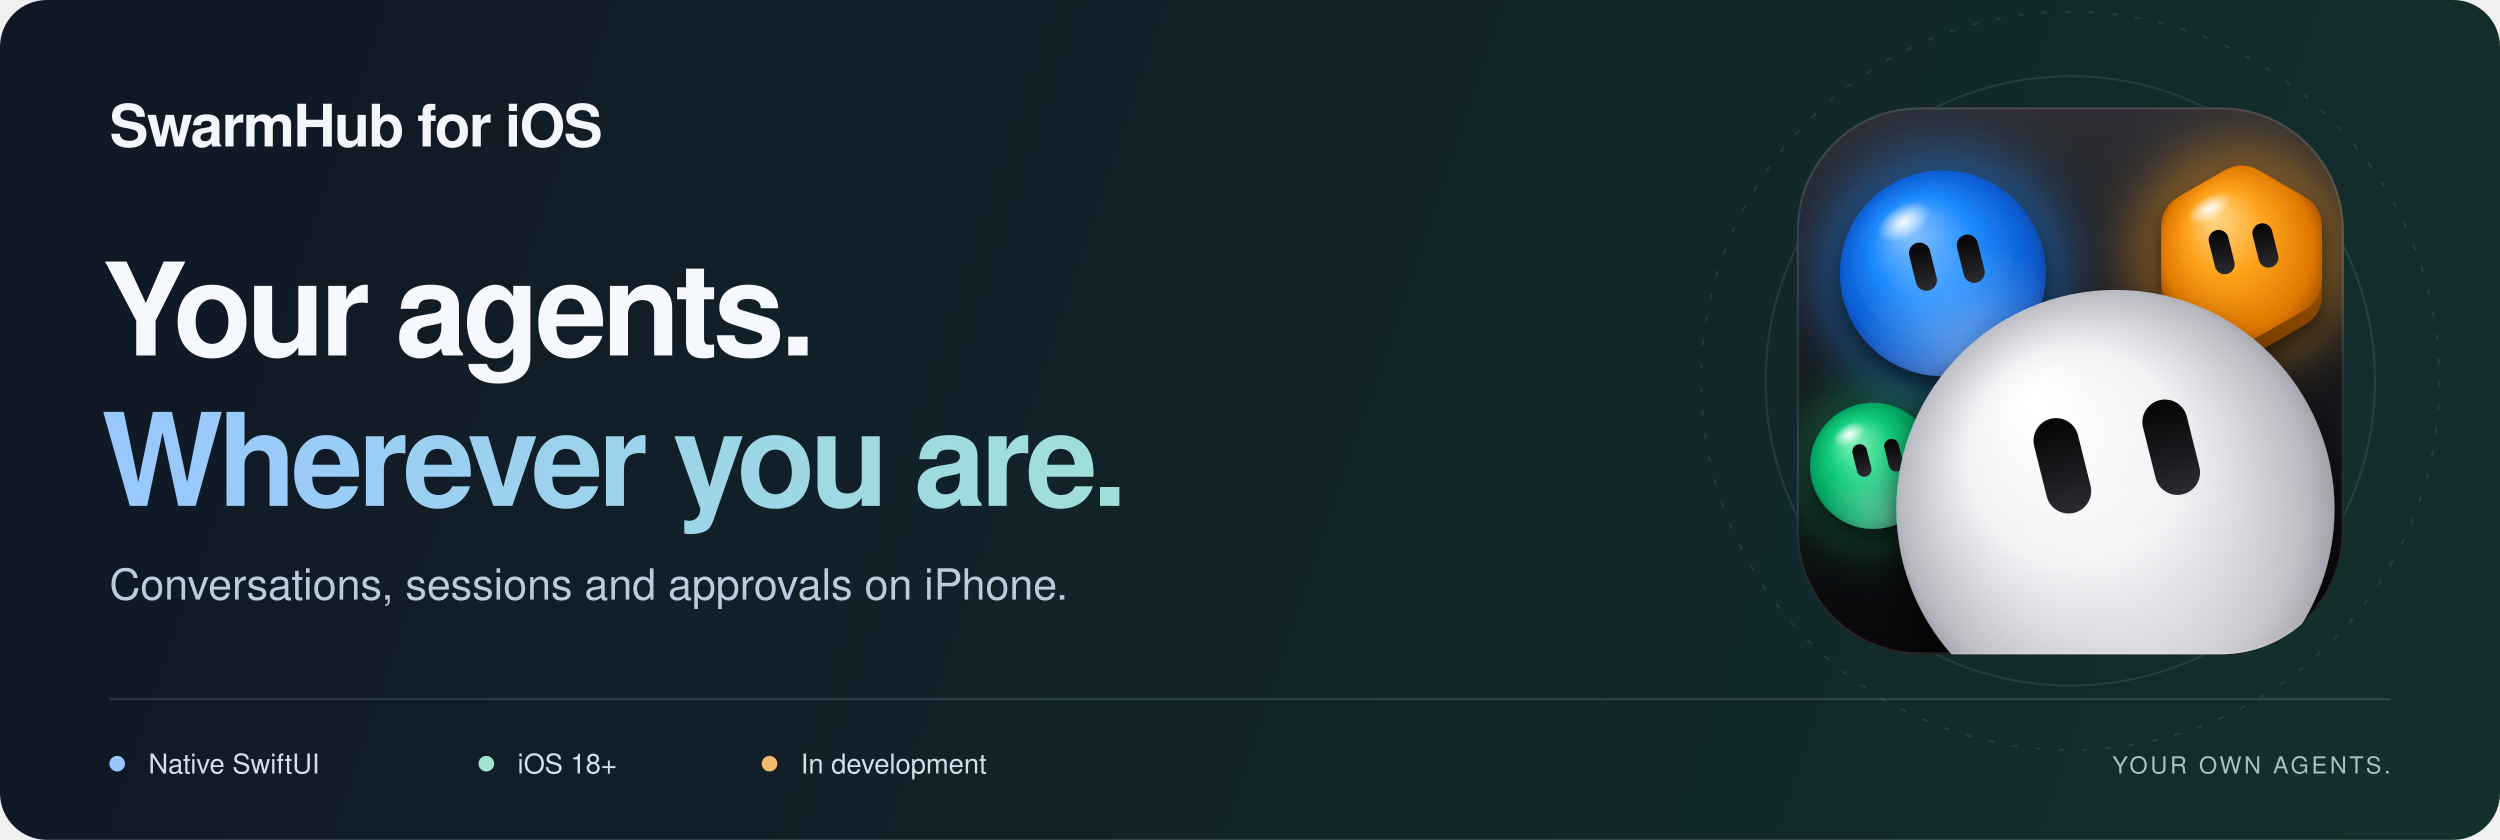
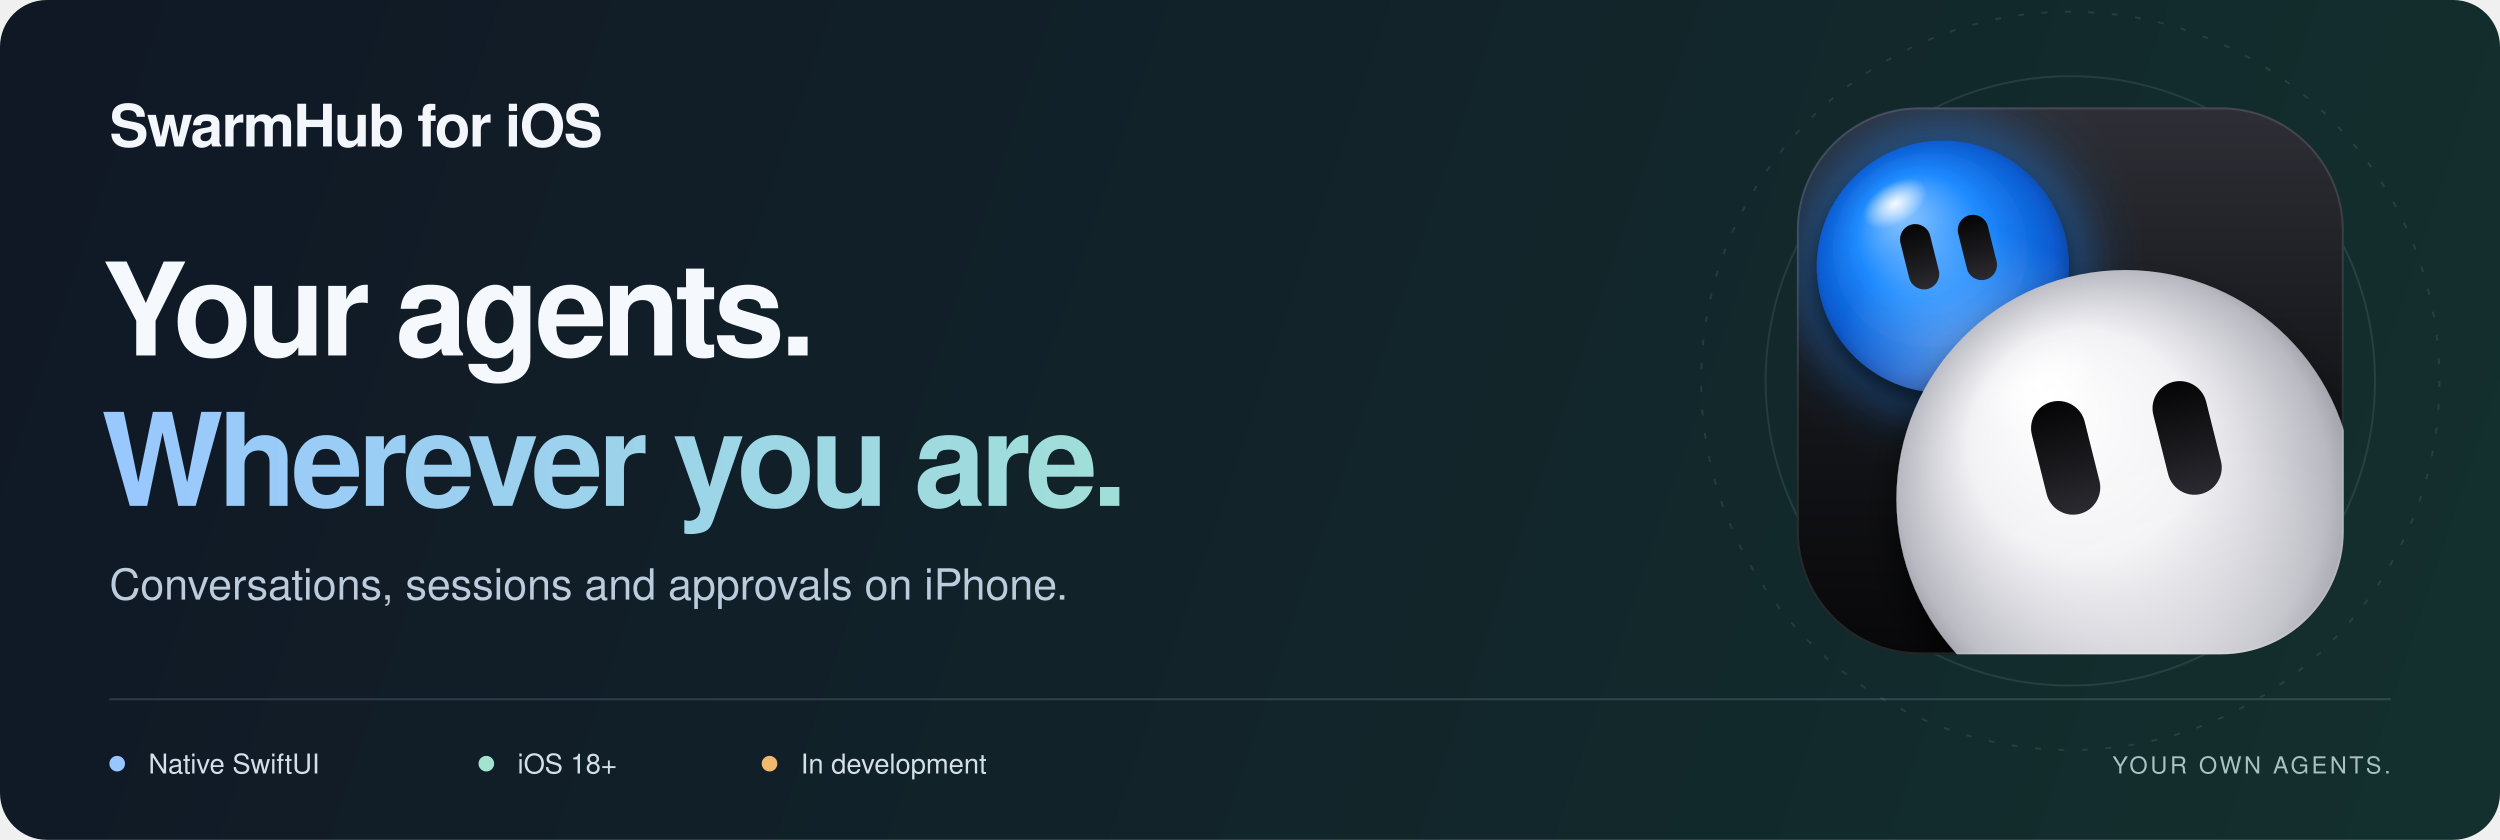
<svg xmlns="http://www.w3.org/2000/svg" width="1280" height="430" viewBox="0 0 1280 430" fill="none" role="img" aria-labelledby="title description">
  <defs>
    <linearGradient id="canvas" x1="0" y1="0" x2="1280" y2="430" gradientUnits="userSpaceOnUse">
      <stop stop-color="#101725" />
      <stop offset="1" stop-color="#13302E" />
    </linearGradient>
    <linearGradient id="accent" x1="40" y1="0" x2="700" y2="0" gradientUnits="userSpaceOnUse">
      <stop stop-color="#98C7FF" />
      <stop offset="1" stop-color="#A2E4CF" />
    </linearGradient>
    <clipPath id="bounds">
      <rect width="1280" height="430" rx="24" />
    </clipPath>
  </defs>
  <g clip-path="url(#bounds)">
    <rect width="1280" height="430" fill="url(#canvas)" />
    <g stroke="#AAD6CD" stroke-opacity=".12">
      <circle cx="1060" cy="195" r="156" />
      <circle cx="1060" cy="195" r="189" stroke-dasharray="3 9" />
    </g>
    <svg x="886" y="21" width="348" height="348" viewBox="0 0 1024 1024">
      <defs>
        <linearGradient id="brand-bg" x1="0" y1="0" x2="0" y2="1">
          <stop offset="0" stop-color="#2E2F36" />
          <stop offset=".5" stop-color="#16171B" />
          <stop offset="1" stop-color="#08080A" />
        </linearGradient>
        <radialGradient id="brand-w" cx=".5" cy=".5" r=".55" fx=".33" fy=".28">
          <stop offset="0" stop-color="#FFFFFF" />
          <stop offset=".45" stop-color="#F2F2F5" />
          <stop offset=".85" stop-color="#B9B9C2" />
          <stop offset="1" stop-color="#8C8C96" />
        </radialGradient>
        <radialGradient id="brand-b" cx=".5" cy=".5" r=".55" fx=".33" fy=".28">
          <stop offset="0" stop-color="#8CC6FF" />
          <stop offset=".45" stop-color="#1E8BFF" />
          <stop offset=".85" stop-color="#0A5BD0" />
          <stop offset="1" stop-color="#063E94" />
        </radialGradient>
        <radialGradient id="brand-o" cx=".5" cy=".5" r=".55" fx=".33" fy=".28">
          <stop offset="0" stop-color="#FFD98A" />
          <stop offset=".45" stop-color="#FFA21A" />
          <stop offset=".85" stop-color="#E07800" />
          <stop offset="1" stop-color="#A85500" />
        </radialGradient>
        <radialGradient id="brand-g" cx=".5" cy=".5" r=".55" fx=".33" fy=".28">
          <stop offset="0" stop-color="#8BF2BF" />
          <stop offset=".45" stop-color="#14D07F" />
          <stop offset=".85" stop-color="#00A35F" />
          <stop offset="1" stop-color="#007443" />
        </radialGradient>
        <linearGradient id="brand-hexside" x1="0" y1="0" x2="0" y2="1">
          <stop offset="0" stop-color="#B85F00" />
          <stop offset="1" stop-color="#7A3E00" />
        </linearGradient>
        <linearGradient id="brand-eye" x1="0" y1="0" x2="0" y2="1">
          <stop offset="0" stop-color="#050506" />
          <stop offset="1" stop-color="#2A2A30" />
        </linearGradient>
        <radialGradient id="brand-spec" cx=".5" cy=".5" r=".5">
          <stop offset="0" stop-color="#FFFFFF" stop-opacity=".95" />
          <stop offset="1" stop-color="#FFFFFF" stop-opacity="0" />
        </radialGradient>
        <radialGradient id="brand-bounce" cx=".62" cy=".9" r=".55">
          <stop offset="0" stop-color="#FFFFFF" stop-opacity=".35" />
          <stop offset="1" stop-color="#FFFFFF" stop-opacity="0" />
        </radialGradient>
        <filter id="brand-glow" x="-60%" y="-60%" width="220%" height="220%">
          <feGaussianBlur stdDeviation="40" />
        </filter>
        <filter id="brand-sh" x="-40%" y="-40%" width="180%" height="180%">
          <feGaussianBlur in="SourceAlpha" stdDeviation="26" />
          <feOffset dy="34" result="b" />
          <feFlood flood-color="#000" flood-opacity=".7" />
          <feComposite in2="b" operator="in" />
          <feMerge>
            <feMergeNode />
            <feMergeNode in="SourceGraphic" />
          </feMerge>
        </filter>
        <filter id="brand-shs" x="-40%" y="-40%" width="180%" height="180%">
          <feGaussianBlur in="SourceAlpha" stdDeviation="14" />
          <feOffset dy="16" result="b" />
          <feFlood flood-color="#000" flood-opacity=".6" />
          <feComposite in2="b" operator="in" />
          <feMerge>
            <feMergeNode />
            <feMergeNode in="SourceGraphic" />
          </feMerge>
        </filter>
        <filter id="brand-blur8">
          <feGaussianBlur stdDeviation="8" />
        </filter>
        <clipPath id="brand-c">
          <rect x="100" y="100" width="824" height="824" rx="185" />
        </clipPath>
      </defs>
      <rect x="100" y="100" width="824" height="824" rx="185" fill="url(#brand-bg)" />
      <g clip-path="url(#brand-c)">
-         <circle cx="320" cy="350" r="190" fill="#1E8BFF" opacity=".45" filter="url(#brand-glow)" />
-         <circle cx="770" cy="320" r="170" fill="#FFA21A" opacity=".42" filter="url(#brand-glow)" />
-         <circle cx="215" cy="640" r="120" fill="#14D07F" opacity=".35" filter="url(#brand-glow)" />
+         <circle cx="320" cy="340" r="220" fill="#1E8BFF" opacity=".45" filter="url(#brand-glow)" />
        <g filter="url(#brand-shs)">
-           <circle cx="320" cy="350" r="155" fill="url(#brand-b)" />
+           <circle cx="320" cy="340" r="190" fill="url(#brand-b)" />
        </g>
-         <circle cx="320" cy="350" r="155" fill="url(#brand-bounce)" />
-         <ellipse cx="261.1" cy="272.5" rx="43.4" ry="24.8" fill="url(#brand-spec)" transform="rotate(-30 261.1 272.5)" />
-         <rect x="274.0" y="303.0" width="32" height="74" rx="16.0" fill="url(#brand-eye)" transform="rotate(-14 290 340)" />
-         <rect x="346.0" y="291.0" width="32" height="74" rx="16.0" fill="url(#brand-eye)" transform="rotate(-14 362 328)" />
-         <g filter="url(#brand-shs)">
-           <path d="M743.3 217.8Q770.0 202.4 796.7 217.8L864.6 257.0Q891.2 272.4 891.2 303.2L891.2 381.6Q891.2 412.4 864.6 427.8L796.7 467.0Q770.0 482.4 743.3 467.0L675.4 427.8Q648.8 412.4 648.8 381.6L648.8 303.2Q648.8 272.4 675.4 257.0Z" fill="url(#brand-hexside)" />
-           <path d="M743.3 195.4Q770.0 180.0 796.7 195.4L864.6 234.6Q891.2 250.0 891.2 280.8L891.2 359.2Q891.2 390.0 864.6 405.4L796.7 444.6Q770.0 460.0 743.3 444.6L675.4 405.4Q648.8 390.0 648.8 359.2L648.8 280.8Q648.8 250.0 675.4 234.6Z" fill="url(#brand-o)" />
+         <circle cx="320" cy="340" r="190" fill="url(#brand-bounce)" />
+         <ellipse cx="247.8" cy="245.0" rx="53.2" ry="30.4" fill="url(#brand-spec)" transform="rotate(-30 247.8 245.0)" />
+         <rect x="262.0" y="275.0" width="46" height="100" rx="23.0" fill="url(#brand-eye)" transform="rotate(-14 285 325)" />
+         <rect x="349.0" y="261.0" width="46" height="100" rx="23.0" fill="url(#brand-eye)" transform="rotate(-14 372 311)" />
+         <g filter="url(#brand-sh)">
+           <circle cx="595" cy="690" r="345" fill="url(#brand-w)" />
        </g>
-         <ellipse cx="721.0" cy="252.8" rx="36.4" ry="18.2" fill="url(#brand-spec)" transform="rotate(-30 721.0 252.8)" />
-         <rect x="725.0" y="284.0" width="30" height="68" rx="15.0" fill="url(#brand-eye)" transform="rotate(-14 740 318)" />
-         <rect x="791.0" y="274.0" width="30" height="68" rx="15.0" fill="url(#brand-eye)" transform="rotate(-14 806 308)" />
-         <g filter="url(#brand-shs)">
-           <circle cx="215" cy="640" r="95" fill="url(#brand-g)" />
-         </g>
-         <circle cx="215" cy="640" r="95" fill="url(#brand-bounce)" />
-         <ellipse cx="178.9" cy="592.5" rx="26.6" ry="15.2" fill="url(#brand-spec)" transform="rotate(-30 178.9 592.5)" />
-         <rect x="187.0" y="607.0" width="22" height="50" rx="11.0" fill="url(#brand-eye)" transform="rotate(-14 198 632)" />
-         <rect x="235.0" y="599.0" width="22" height="50" rx="11.0" fill="url(#brand-eye)" transform="rotate(-14 246 624)" />
-         <g filter="url(#brand-sh)">
-           <circle cx="580" cy="705" r="330" fill="url(#brand-w)" />
-         </g>
-         <circle cx="580" cy="705" r="330" fill="url(#brand-bounce)" />
-         <ellipse cx="454.6" cy="540.0" rx="92.4" ry="52.8" fill="url(#brand-spec)" transform="rotate(-30 454.6 540.0)" />
-         <rect x="466.0" y="567.0" width="68" height="146" rx="34.0" fill="url(#brand-eye)" transform="rotate(-14 500 640)" />
-         <rect x="630.0" y="539.0" width="68" height="146" rx="34.0" fill="url(#brand-eye)" transform="rotate(-14 664 612)" />
+         <circle cx="595" cy="690" r="345" fill="url(#brand-bounce)" />
+         <ellipse cx="463.9" cy="517.5" rx="96.6" ry="55.2" fill="url(#brand-spec)" transform="rotate(-30 463.9 517.5)" />
+         <rect x="464.0" y="541.0" width="82" height="174" rx="41.0" fill="url(#brand-eye)" transform="rotate(-14 505 628)" />
+         <rect x="647.0" y="511.0" width="82" height="174" rx="41.0" fill="url(#brand-eye)" transform="rotate(-14 688 598)" />
      </g>
      <rect x="101.5" y="101.5" width="821" height="821" rx="183.5" fill="none" stroke="#FFFFFF" stroke-opacity=".12" stroke-width="3" />
    </svg>
    <g font-family="-apple-system, BlinkMacSystemFont, 'Segoe UI', Helvetica, Arial, sans-serif">
      <text x="56" y="75" fill="#F3F6FA" font-size="30" font-weight="600" letter-spacing="-.8">SwarmHub for iOS</text>
      <text x="52" y="182" fill="#F5F8FC" font-size="66" font-weight="650" letter-spacing="-2.7">Your agents.</text>
      <text x="52" y="259" fill="url(#accent)" font-size="66" font-weight="650" letter-spacing="-2.7">Wherever you are.</text>
      <text x="56" y="307" fill="#BCCCDD" font-size="22">Conversations, sessions and approvals on iPhone.</text>
      <path d="M56 358H1224" stroke="#D0DFEF" stroke-opacity=".16" />
      <circle cx="60" cy="391" r="4" fill="#98C7FF" />
      <text x="76" y="396" fill="#D4DFEA" font-size="14">Native SwiftUI</text>
      <circle cx="249" cy="391" r="4" fill="#A2E4CF" />
      <text x="265" y="396" fill="#D4DFEA" font-size="14">iOS 18+</text>
      <circle cx="394" cy="391" r="4" fill="#F2B86E" />
      <text x="410" y="396" fill="#D4DFEA" font-size="14">In development</text>
      <text x="1224" y="396" text-anchor="end" fill="#A9C1C3" font-size="12" letter-spacing="1.4">YOUR OWN AGENTS.</text>
    </g>
  </g>
</svg>
